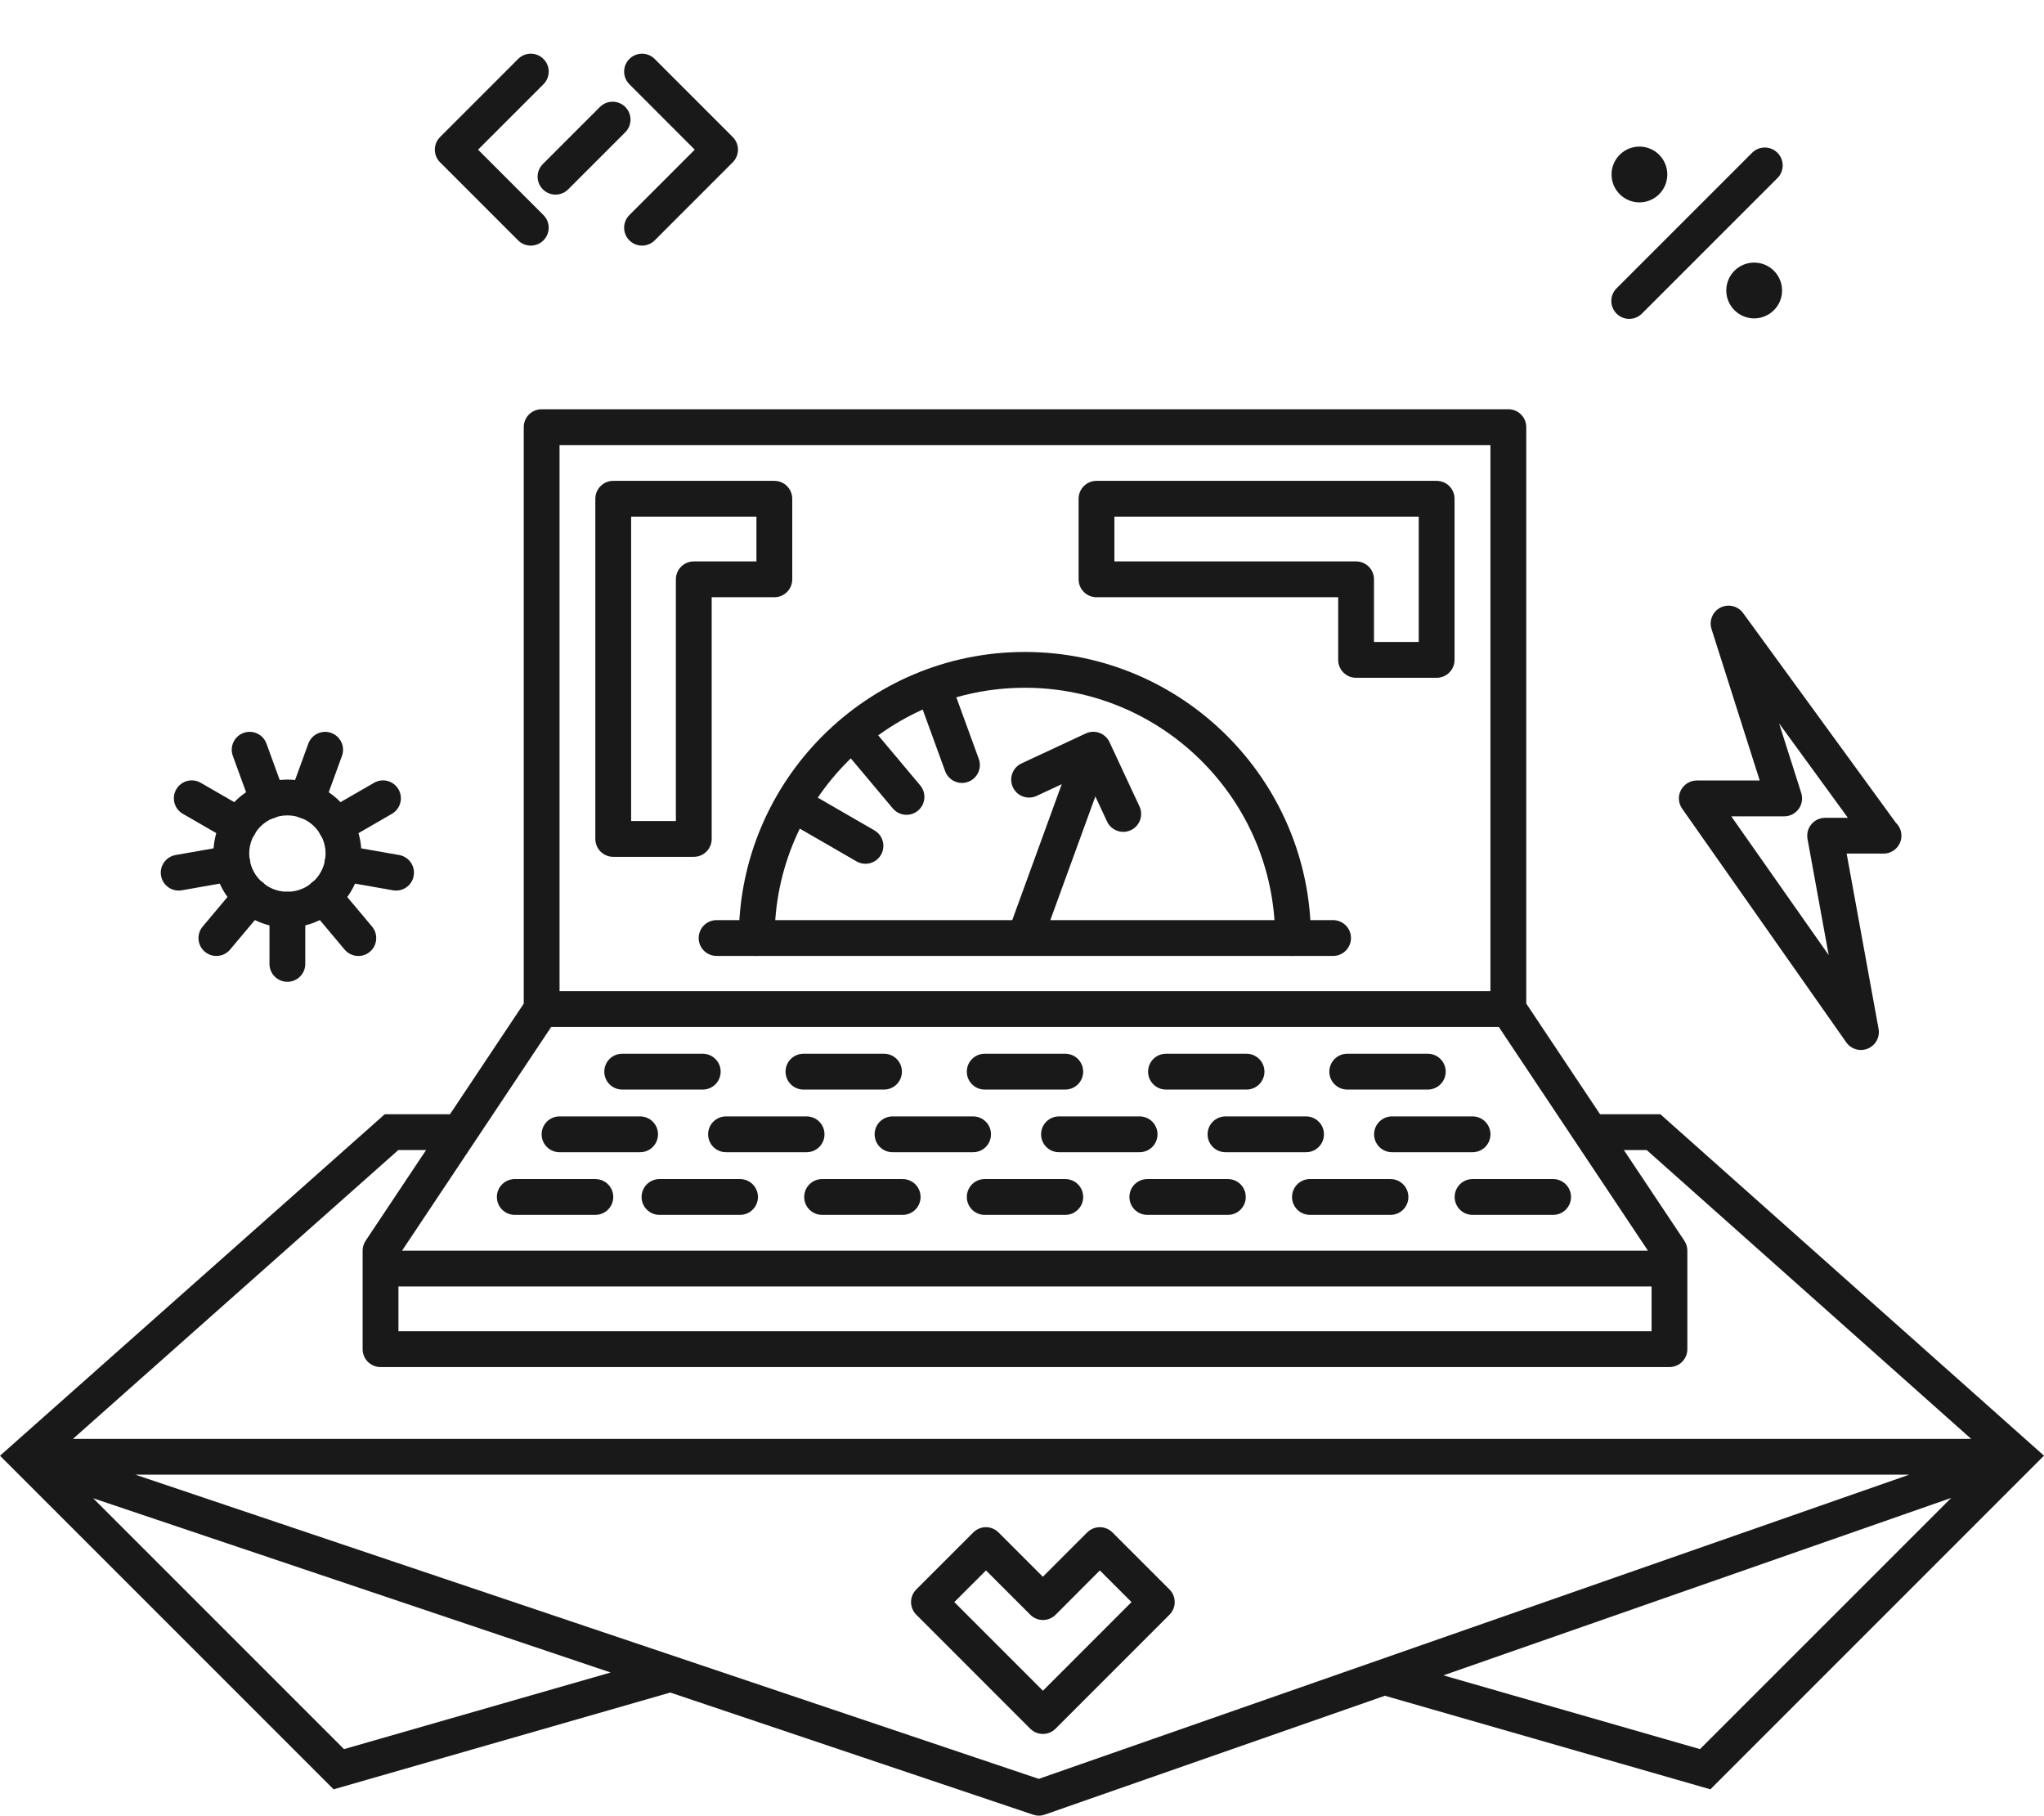
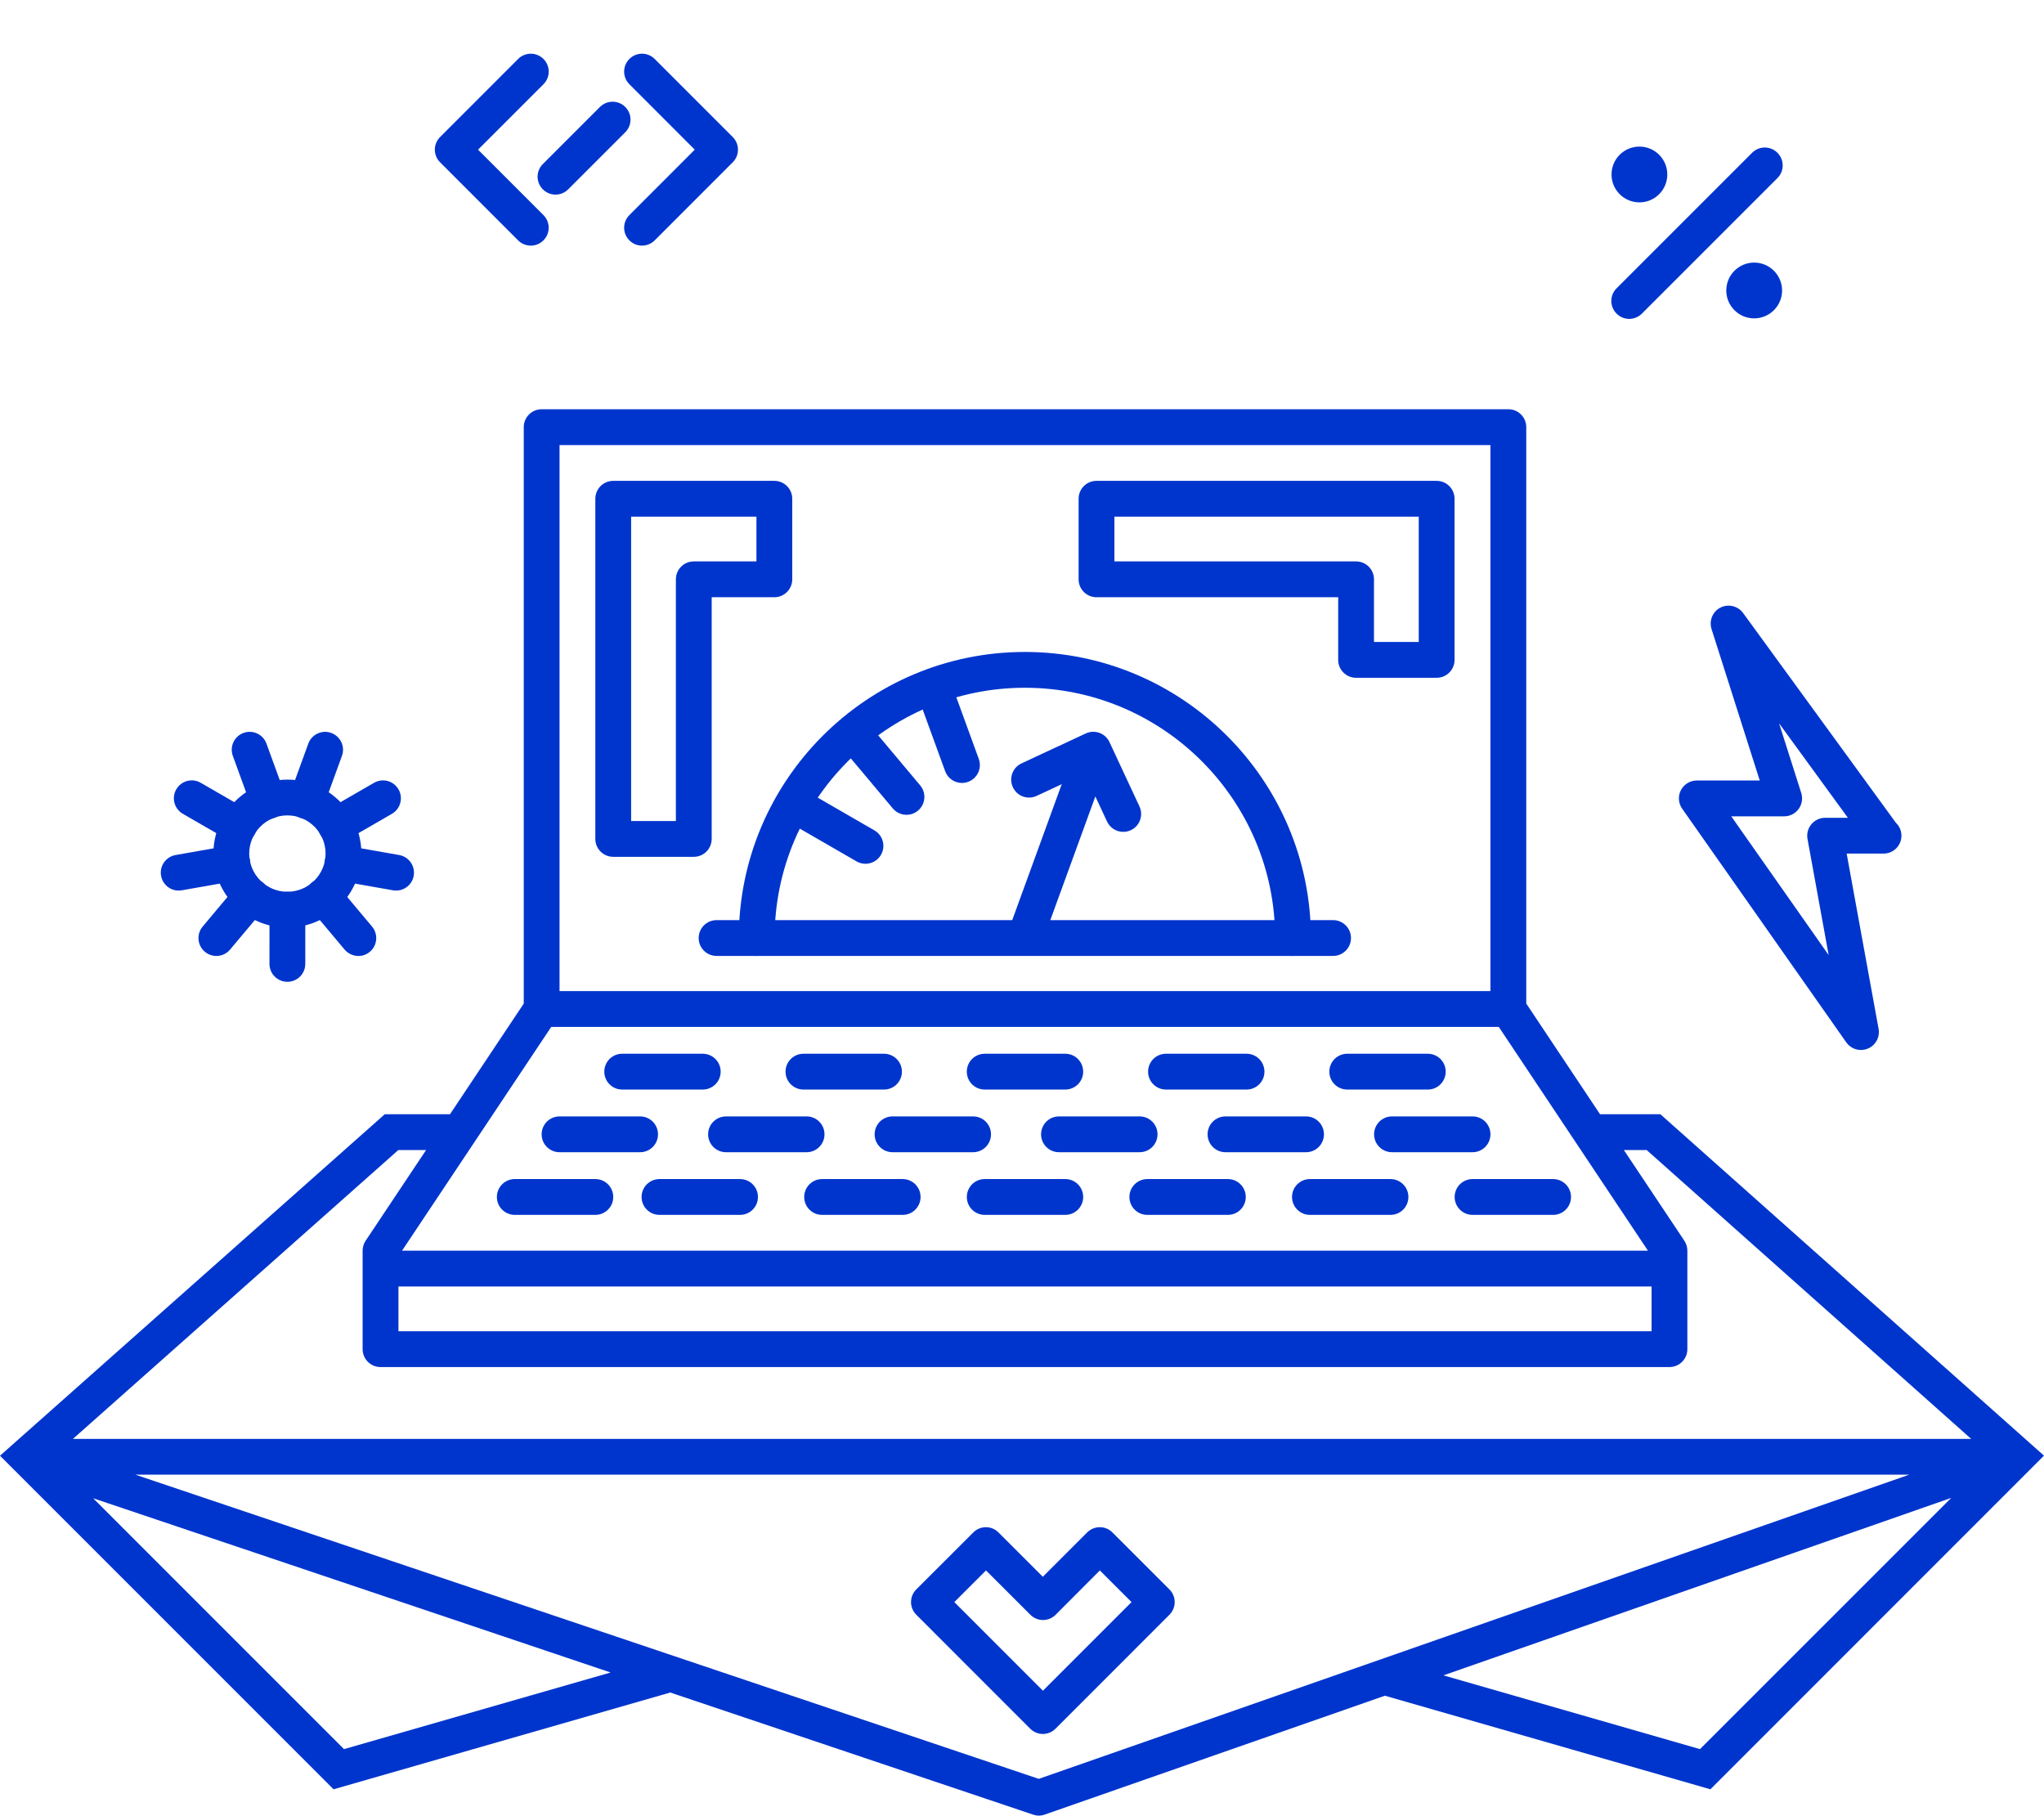
<svg xmlns="http://www.w3.org/2000/svg" version="1.1" id="Layer_1" x="0px" y="0px" width="114.178px" height="101.418px" viewBox="0 0 114.178 101.418" enable-background="new 0 0 114.178 101.418" xml:space="preserve">
  <g>
-     <path fill="#191919" d="M75.751,37.859h4.5c0.553,0,1-0.447,1-1v-9c0-0.553-0.447-1-1-1h-19c-0.554,0-1,0.447-1,1v4.5   c0,0.553,0.446,1,1,1h13.5v3.5C74.751,37.412,75.198,37.859,75.751,37.859z M62.251,31.359v-2.5h17v7h-2.5v-3.5   c0-0.553-0.447-1-1-1H62.251z" />
-     <path fill="#191919" d="M39.755,46.859v-13.5h3.5c0.553,0,1-0.447,1-1v-4.5c0-0.553-0.447-1-1-1h-9c-0.553,0-1,0.447-1,1v19   c0,0.553,0.447,1,1,1h4.5C39.308,47.859,39.755,47.412,39.755,46.859z M38.755,31.359c-0.553,0-1,0.447-1,1v13.5h-2.5v-17h7v2.5   H38.755z" />
-     <path fill="#191919" d="M54.368,85.598l-3.184,3.182c-0.391,0.392-0.391,1.023,0.002,1.414l6.363,6.365   c0.391,0.391,1.022,0.391,1.414,0l6.363-6.365c0.391-0.391,0.391-1.022,0-1.414l-3.183-3.182c-0.391-0.392-1.022-0.392-1.414,0   l-2.475,2.475l-2.476-2.475C55.391,85.206,54.759,85.206,54.368,85.598z M61.438,87.719l1.769,1.768l-4.949,4.951l-4.95-4.951   l1.769-1.768l2.476,2.475c0.391,0.393,1.023,0.392,1.414,0L61.438,87.719z" />
-     <path fill="#191919" d="M34.756,60.859h4.5c0.553,0,1-0.447,1-1s-0.447-1-1-1h-4.5c-0.553,0-1,0.447-1,1   S34.204,60.859,34.756,60.859z" />
-     <path fill="#191919" d="M44.881,60.859h4.5c0.553,0,1-0.447,1-1s-0.447-1-1-1h-4.5c-0.553,0-1,0.447-1,1   S44.329,60.859,44.881,60.859z" />
-     <path fill="#191919" d="M55.006,60.859h4.5c0.553,0,1-0.447,1-1s-0.447-1-1-1h-4.5c-0.553,0-1,0.447-1,1   S54.454,60.859,55.006,60.859z" />
-     <path fill="#191919" d="M65.132,60.859h4.5c0.553,0,1-0.447,1-1s-0.447-1-1-1h-4.5c-0.553,0-1,0.447-1,1   S64.579,60.859,65.132,60.859z" />
-     <path fill="#191919" d="M75.257,60.859h4.5c0.553,0,1-0.447,1-1s-0.447-1-1-1h-4.5c-0.553,0-1,0.447-1,1   S74.704,60.859,75.257,60.859z" />
-     <path fill="#191919" d="M31.256,64.359h4.5c0.553,0,1-0.447,1-1s-0.447-1-1-1h-4.5c-0.553,0-1,0.447-1,1   S30.704,64.359,31.256,64.359z" />
-     <path fill="#191919" d="M40.556,62.359c-0.553,0-1,0.447-1,1s0.447,1,1,1h4.5c0.553,0,1-0.447,1-1s-0.447-1-1-1H40.556z" />
-     <path fill="#191919" d="M49.857,62.359c-0.553,0-1,0.447-1,1s0.447,1,1,1h4.5c0.554,0,1-0.447,1-1s-0.446-1-1-1H49.857z" />
-     <path fill="#191919" d="M59.155,62.359c-0.553,0-1,0.447-1,1s0.447,1,1,1h4.503c0.553,0,1-0.447,1-1s-0.447-1-1-1H59.155z" />
-     <path fill="#191919" d="M76.757,63.359c0,0.553,0.447,1,1,1h4.5c0.553,0,1-0.447,1-1s-0.447-1-1-1h-4.5   C77.204,62.359,76.757,62.807,76.757,63.359z" />
-     <path fill="#191919" d="M72.956,62.359h-4.5c-0.554,0-1,0.447-1,1s0.446,1,1,1h4.5c0.553,0,1-0.447,1-1   S73.509,62.359,72.956,62.359z" />
-     <path fill="#191919" d="M86.757,65.859h-4.5c-0.553,0-1,0.447-1,1s0.447,1,1,1h4.5c0.553,0,1-0.447,1-1S87.31,65.859,86.757,65.859   z" />
-     <path fill="#191919" d="M77.673,65.859h-4.5c-0.553,0-1,0.447-1,1s0.447,1,1,1h4.5c0.553,0,1-0.447,1-1   S78.226,65.859,77.673,65.859z" />
-     <path fill="#191919" d="M68.589,65.859h-4.5c-0.553,0-1,0.447-1,1s0.447,1,1,1h4.5c0.553,0,1-0.447,1-1   S69.142,65.859,68.589,65.859z" />
-     <path fill="#191919" d="M59.507,65.859h-4.5c-0.553,0-1,0.447-1,1s0.447,1,1,1h4.5c0.553,0,1-0.447,1-1S60.06,65.859,59.507,65.859   z" />
-     <path fill="#191919" d="M50.423,65.859h-4.5c-0.553,0-1,0.447-1,1s0.447,1,1,1h4.5c0.553,0,1-0.447,1-1   S50.976,65.859,50.423,65.859z" />
-     <path fill="#191919" d="M41.339,65.859h-4.5c-0.553,0-1,0.447-1,1s0.447,1,1,1h4.5c0.553,0,1-0.447,1-1   S41.892,65.859,41.339,65.859z" />
-     <path fill="#191919" d="M33.256,65.859h-4.5c-0.553,0-1,0.447-1,1s0.447,1,1,1h4.5c0.553,0,1-0.447,1-1   S33.809,65.859,33.256,65.859z" />
-     <path fill="#191919" stroke="#ED1C24" stroke-width="0.3" stroke-miterlimit="10" d="M42.263,58.266" />
-     <path fill="#191919" stroke="#ED1C24" stroke-width="0.3" stroke-miterlimit="10" d="M46.127,62.87" />
-     <path fill="#191919" stroke="#ED1C24" stroke-width="0.3" stroke-miterlimit="10" d="M51.334,65.877" />
-     <path fill="#191919" stroke="#ED1C24" stroke-width="0.3" stroke-miterlimit="10" d="M57.255,66.921" />
-     <path fill="#191919" stroke="#ED1C24" stroke-width="0.3" stroke-miterlimit="10" d="M63.177,65.877" />
-     <path fill="#191919" stroke="#ED1C24" stroke-width="0.3" stroke-miterlimit="10" d="M68.384,62.871" />
-     <path fill="#191919" stroke="#ED1C24" stroke-width="0.3" stroke-miterlimit="10" d="M72.247,58.266" />
+     <path fill="#0035CD" d="M75.751,37.859h4.5c0.553,0,1-0.447,1-1v-9c0-0.553-0.447-1-1-1h-19c-0.555,0-1,0.447-1,1v4.5   c0,0.553,0.445,1,1,1h13.5v3.5C74.751,37.412,75.198,37.859,75.751,37.859z M62.251,31.359v-2.5h17v7h-2.5v-3.5   c0-0.553-0.447-1-1-1H62.251z" />
+     <path fill="#0035CD" d="M39.755,46.859v-13.5h3.5c0.553,0,1-0.447,1-1v-4.5c0-0.553-0.447-1-1-1h-9c-0.553,0-1,0.447-1,1v19   c0,0.553,0.447,1,1,1h4.5C39.308,47.859,39.755,47.412,39.755,46.859z M38.755,31.359c-0.553,0-1,0.447-1,1v13.5h-2.5v-17h7v2.5   H38.755z" />
+     <path fill="#0035CD" d="M54.368,85.598l-3.185,3.182c-0.391,0.393-0.391,1.023,0.002,1.414l6.363,6.365   c0.391,0.392,1.021,0.392,1.414,0l6.363-6.365c0.391-0.391,0.391-1.021,0-1.414l-3.184-3.182c-0.391-0.392-1.021-0.392-1.414,0   l-2.475,2.475l-2.477-2.475C55.391,85.206,54.759,85.206,54.368,85.598z M61.438,87.719l1.77,1.768l-4.949,4.951l-4.95-4.951   l1.77-1.768l2.476,2.475c0.391,0.394,1.023,0.393,1.414,0L61.438,87.719z" />
+     <path fill="#0035CD" d="M34.756,60.859h4.5c0.553,0,1-0.447,1-1s-0.447-1-1-1h-4.5c-0.553,0-1,0.447-1,1   S34.204,60.859,34.756,60.859z" />
+     <path fill="#0035CD" d="M44.881,60.859h4.5c0.553,0,1-0.447,1-1s-0.447-1-1-1h-4.5c-0.553,0-1,0.447-1,1   S44.329,60.859,44.881,60.859z" />
+     <path fill="#0035CD" d="M55.006,60.859h4.5c0.553,0,1-0.447,1-1s-0.447-1-1-1h-4.5c-0.553,0-1,0.447-1,1   S54.454,60.859,55.006,60.859z" />
+     <path fill="#0035CD" d="M65.132,60.859h4.5c0.553,0,1-0.447,1-1s-0.447-1-1-1h-4.5c-0.553,0-1,0.447-1,1   S64.579,60.859,65.132,60.859z" />
+     <path fill="#0035CD" d="M75.257,60.859h4.5c0.553,0,1-0.447,1-1s-0.447-1-1-1h-4.5c-0.553,0-1,0.447-1,1   S74.704,60.859,75.257,60.859z" />
+     <path fill="#0035CD" d="M31.256,64.359h4.5c0.553,0,1-0.447,1-1s-0.447-1-1-1h-4.5c-0.553,0-1,0.447-1,1   S30.704,64.359,31.256,64.359z" />
+     <path fill="#0035CD" d="M40.556,62.359c-0.553,0-1,0.447-1,1s0.447,1,1,1h4.5c0.553,0,1-0.447,1-1s-0.447-1-1-1H40.556z" />
+     <path fill="#0035CD" d="M49.857,62.359c-0.553,0-1,0.447-1,1s0.447,1,1,1h4.5c0.555,0,1-0.447,1-1s-0.445-1-1-1H49.857z" />
+     <path fill="#0035CD" d="M59.155,62.359c-0.553,0-1,0.447-1,1s0.447,1,1,1h4.504c0.553,0,1-0.447,1-1s-0.447-1-1-1H59.155z" />
+     <path fill="#0035CD" d="M76.757,63.359c0,0.553,0.447,1,1,1h4.5c0.553,0,1-0.447,1-1s-0.447-1-1-1h-4.5   C77.204,62.359,76.757,62.807,76.757,63.359z" />
+     <path fill="#0035CD" d="M72.956,62.359h-4.5c-0.555,0-1,0.447-1,1s0.445,1,1,1h4.5c0.553,0,1-0.447,1-1   S73.509,62.359,72.956,62.359z" />
+     <path fill="#0035CD" d="M86.757,65.859h-4.5c-0.553,0-1,0.447-1,1s0.447,1,1,1h4.5c0.553,0,1-0.447,1-1S87.31,65.859,86.757,65.859   z" />
+     <path fill="#0035CD" d="M77.673,65.859h-4.5c-0.553,0-1,0.447-1,1s0.447,1,1,1h4.5c0.553,0,1-0.447,1-1   S78.226,65.859,77.673,65.859z" />
+     <path fill="#0035CD" d="M68.589,65.859h-4.5c-0.553,0-1,0.447-1,1s0.447,1,1,1h4.5c0.553,0,1-0.447,1-1   S69.142,65.859,68.589,65.859z" />
+     <path fill="#0035CD" d="M59.507,65.859h-4.5c-0.553,0-1,0.447-1,1s0.447,1,1,1h4.5c0.553,0,1-0.447,1-1S60.06,65.859,59.507,65.859   z" />
+     <path fill="#0035CD" d="M50.423,65.859h-4.5c-0.553,0-1,0.447-1,1s0.447,1,1,1h4.5c0.553,0,1-0.447,1-1   S50.976,65.859,50.423,65.859z" />
+     <path fill="#0035CD" d="M41.339,65.859h-4.5c-0.553,0-1,0.447-1,1s0.447,1,1,1h4.5c0.553,0,1-0.447,1-1   S41.892,65.859,41.339,65.859z" />
+     <path fill="#0035CD" d="M33.256,65.859h-4.5c-0.553,0-1,0.447-1,1s0.447,1,1,1h4.5c0.553,0,1-0.447,1-1   S33.809,65.859,33.256,65.859z" />
+     <path fill="#0035CD" d="M42.263,58.266" />
+     <path fill="#0035CD" d="M46.127,62.87" />
+     <path fill="#0035CD" d="M51.334,65.877" />
+     <path fill="#0035CD" d="M57.255,66.921" />
+     <path fill="#0035CD" d="M63.177,65.877" />
+     <path fill="#0035CD" d="M68.384,62.871" />
+     <path fill="#0035CD" d="M72.247,58.266" />
    <g>
      <g>
-         <path fill="#191919" d="M53.734,43.733c-0.407,0-0.792-0.252-0.938-0.658l-1.312-3.6c-0.188-0.519,0.078-1.093,0.599-1.282     c0.517-0.191,1.093,0.079,1.28,0.597l1.312,3.6c0.188,0.519-0.078,1.093-0.598,1.282C53.963,43.714,53.847,43.733,53.734,43.733z     " />
+         <path fill="#0035CD" d="M53.734,43.733c-0.406,0-0.792-0.252-0.938-0.658l-1.312-3.6c-0.188-0.519,0.078-1.093,0.6-1.282     c0.517-0.191,1.093,0.079,1.279,0.597l1.312,3.6c0.188,0.519-0.078,1.093-0.598,1.282C53.963,43.714,53.847,43.733,53.734,43.733     z" />
      </g>
      <g>
-         <path fill="#191919" d="M50.639,45.512c-0.286,0-0.569-0.122-0.768-0.357l-2.464-2.937c-0.354-0.423-0.3-1.054,0.123-1.409     c0.426-0.355,1.056-0.299,1.409,0.124l2.464,2.937c0.354,0.423,0.3,1.054-0.124,1.409C51.093,45.435,50.866,45.512,50.639,45.512     z" />
+         <path fill="#0035CD" d="M50.639,45.512c-0.286,0-0.569-0.122-0.768-0.357l-2.464-2.937c-0.354-0.423-0.301-1.054,0.122-1.409     c0.427-0.355,1.057-0.299,1.409,0.124l2.464,2.937c0.354,0.423,0.301,1.054-0.124,1.409     C51.093,45.435,50.866,45.512,50.639,45.512z" />
      </g>
      <g>
-         <path fill="#191919" d="M48.344,48.248c-0.17,0-0.342-0.043-0.499-0.134l-3.318-1.916c-0.479-0.276-0.643-0.888-0.365-1.366     c0.275-0.479,0.888-0.642,1.365-0.366l3.318,1.916c0.479,0.276,0.643,0.888,0.366,1.366     C49.026,48.069,48.69,48.248,48.344,48.248z" />
+         <path fill="#0035CD" d="M48.344,48.248c-0.17,0-0.342-0.043-0.499-0.134l-3.318-1.916c-0.479-0.276-0.643-0.888-0.364-1.366     c0.274-0.479,0.888-0.642,1.364-0.366l3.318,1.916c0.479,0.276,0.643,0.888,0.366,1.366     C49.026,48.069,48.69,48.248,48.344,48.248z" />
      </g>
      <g>
-         <path fill="#191919" d="M74.466,53.395H40.028c-0.553,0-1-0.447-1-1c0-0.551,0.447-1,1-1h34.438c0.553,0,1,0.449,1,1     C75.466,52.947,75.019,53.395,74.466,53.395z" />
+         <path fill="#0035CD" d="M74.466,53.395H40.028c-0.553,0-1-0.447-1-1c0-0.551,0.447-1,1-1h34.438c0.553,0,1,0.449,1,1     C75.466,52.947,75.019,53.395,74.466,53.395z" />
      </g>
      <g>
        <g>
-           <path fill="#191919" d="M72.228,53.395c-0.553,0-1-0.447-1-1c0-7.708-6.271-13.979-13.979-13.979      c-7.708,0-13.979,6.271-13.979,13.979c0,0.553-0.447,1-1,1s-1-0.447-1-1c0-8.812,7.168-15.979,15.979-15.979      s15.979,7.169,15.979,15.979C73.228,52.947,72.78,53.395,72.228,53.395z" />
+           <path fill="#0035CD" d="M72.228,53.395c-0.553,0-1-0.447-1-1c0-7.708-6.271-13.979-13.979-13.979S43.27,44.687,43.27,52.395      c0,0.553-0.447,1-1,1s-1-0.447-1-1c0-8.812,7.168-15.979,15.979-15.979c8.811,0,15.979,7.169,15.979,15.979      C73.228,52.947,72.78,53.395,72.228,53.395z" />
        </g>
      </g>
      <g>
        <g>
-           <path fill="#191919" d="M57.248,53.389c-0.113,0-0.229-0.02-0.343-0.061c-0.52-0.188-0.786-0.764-0.598-1.281l3.518-9.664      c0.188-0.519,0.766-0.789,1.28-0.598c0.521,0.188,0.787,0.763,0.599,1.281l-3.519,9.665      C58.04,53.137,57.656,53.389,57.248,53.389z" />
+           <path fill="#0035CD" d="M57.248,53.389c-0.113,0-0.229-0.02-0.344-0.061c-0.52-0.188-0.785-0.764-0.598-1.281l3.519-9.664      c0.188-0.519,0.766-0.789,1.279-0.598c0.521,0.188,0.787,0.763,0.6,1.281l-3.52,9.665C58.04,53.137,57.656,53.389,57.248,53.389      z" />
        </g>
        <g>
-           <path fill="#191919" d="M62.747,46.465c-0.377,0-0.738-0.213-0.908-0.578l-1.25-2.682l-2.681,1.25      c-0.504,0.236-1.097,0.016-1.329-0.484c-0.233-0.5-0.018-1.096,0.482-1.329l3.587-1.672c0.504-0.235,1.097-0.017,1.33,0.484      l1.672,3.588c0.234,0.5,0.019,1.095-0.481,1.329C63.032,46.435,62.888,46.465,62.747,46.465z" />
+           <path fill="#0035CD" d="M62.747,46.465c-0.377,0-0.738-0.213-0.908-0.578l-1.25-2.682l-2.681,1.25      c-0.505,0.236-1.098,0.016-1.329-0.484c-0.233-0.5-0.019-1.096,0.481-1.329l3.587-1.672c0.504-0.235,1.098-0.017,1.33,0.484      l1.672,3.588c0.234,0.5,0.02,1.095-0.48,1.329C63.032,46.435,62.888,46.465,62.747,46.465z" />
        </g>
      </g>
    </g>
    <g>
      <g>
-         <path fill="#191919" d="M16.052,51.811c-2.277,0-4.131-1.854-4.131-4.132c0-2.279,1.854-4.133,4.131-4.133     c2.28,0,4.135,1.854,4.135,4.133C20.187,49.957,18.333,51.811,16.052,51.811z M16.052,45.545c-1.175,0-2.131,0.957-2.131,2.133     c0,1.176,0.956,2.133,2.131,2.133c1.177,0,2.135-0.957,2.135-2.133C18.187,46.502,17.229,45.545,16.052,45.545z" />
+         <path fill="#0035CD" d="M16.052,51.811c-2.277,0-4.131-1.854-4.131-4.131c0-2.279,1.854-4.133,4.131-4.133     c2.28,0,4.135,1.854,4.135,4.133C20.187,49.957,18.333,51.811,16.052,51.811z M16.052,45.545c-1.175,0-2.131,0.957-2.131,2.133     c0,1.176,0.956,2.133,2.131,2.133c1.177,0,2.135-0.957,2.135-2.133C18.187,46.502,17.229,45.545,16.052,45.545z" />
      </g>
      <g>
        <g>
-           <path fill="#191919" d="M14.987,45.745c-0.407,0-0.792-0.252-0.938-0.659l-1.043-2.866c-0.189-0.519,0.078-1.093,0.598-1.282      c0.517-0.19,1.093,0.08,1.281,0.598l1.043,2.866c0.189,0.519-0.078,1.093-0.598,1.282C15.216,45.725,15.1,45.745,14.987,45.745z      " />
+           <path fill="#0035CD" d="M14.987,45.745c-0.406,0-0.792-0.252-0.938-0.659l-1.043-2.866c-0.189-0.519,0.078-1.093,0.598-1.282      c0.518-0.19,1.093,0.08,1.281,0.598l1.043,2.866c0.189,0.519-0.078,1.093-0.598,1.282C15.216,45.725,15.1,45.745,14.987,45.745z      " />
        </g>
        <g>
-           <path fill="#191919" d="M13.353,47.115c-0.17,0-0.342-0.043-0.499-0.134l-2.642-1.525C9.734,45.18,9.57,44.568,9.846,44.09      c0.276-0.479,0.888-0.643,1.366-0.366l2.642,1.525c0.479,0.276,0.644,0.888,0.366,1.366      C14.035,46.936,13.699,47.115,13.353,47.115z" />
+           <path fill="#0035CD" d="M13.353,47.115c-0.17,0-0.342-0.043-0.499-0.134l-2.642-1.525C9.734,45.18,9.57,44.568,9.846,44.09      c0.276-0.479,0.888-0.643,1.366-0.366l2.642,1.525c0.479,0.276,0.645,0.888,0.366,1.366      C14.035,46.936,13.699,47.115,13.353,47.115z" />
        </g>
        <g>
-           <path fill="#191919" d="M9.979,49.744c-0.477,0-0.897-0.341-0.982-0.827c-0.098-0.544,0.268-1.062,0.811-1.158l2.996-0.527      c0.55-0.098,1.062,0.267,1.158,0.812c0.097,0.544-0.269,1.062-0.812,1.158l-2.996,0.527      C10.094,49.739,10.037,49.744,9.979,49.744z" />
+           <path fill="#0035CD" d="M9.979,49.744c-0.477,0-0.896-0.341-0.981-0.827c-0.099-0.544,0.268-1.062,0.811-1.158l2.996-0.527      c0.55-0.098,1.062,0.267,1.158,0.812c0.097,0.544-0.27,1.062-0.812,1.158l-2.996,0.527      C10.094,49.739,10.037,49.744,9.979,49.744z" />
        </g>
        <g>
-           <path fill="#191919" d="M12.088,53.396c-0.228,0-0.454-0.076-0.643-0.233c-0.423-0.354-0.479-0.985-0.123-1.409l1.958-2.333      c0.354-0.422,0.984-0.478,1.408-0.123c0.423,0.355,0.479,0.986,0.123,1.409l-1.958,2.333      C12.658,53.275,12.375,53.396,12.088,53.396z" />
+           <path fill="#0035CD" d="M12.088,53.396c-0.229,0-0.454-0.076-0.644-0.233c-0.423-0.354-0.479-0.985-0.123-1.409l1.958-2.333      c0.354-0.422,0.984-0.478,1.408-0.123c0.423,0.355,0.479,0.986,0.123,1.409l-1.958,2.333      C12.658,53.275,12.375,53.396,12.088,53.396z" />
        </g>
        <g>
-           <path fill="#191919" d="M16.053,54.84L16.053,54.84c-0.553,0-1-0.447-1-1l0.001-3.029c0-0.552,0.448-1,1-1l0,0      c0.553,0,1,0.448,1,1l-0.001,3.029C17.053,54.393,16.605,54.84,16.053,54.84z" />
+           <path fill="#0035CD" d="M16.053,54.84L16.053,54.84c-0.553,0-1-0.447-1-1l0.001-3.029c0-0.552,0.448-1,1-1l0,0      c0.553,0,1,0.448,1,1l-0.001,3.029C17.053,54.393,16.605,54.84,16.053,54.84z" />
        </g>
        <g>
-           <path fill="#191919" d="M20.018,53.398c-0.286,0-0.568-0.123-0.768-0.357l-1.957-2.333c-0.354-0.423-0.299-1.054,0.124-1.409      c0.425-0.355,1.055-0.299,1.409,0.124l1.957,2.333c0.354,0.424,0.299,1.055-0.124,1.409      C20.472,53.322,20.245,53.398,20.018,53.398z" />
+           <path fill="#0035CD" d="M20.018,53.398c-0.286,0-0.567-0.123-0.768-0.357l-1.957-2.333c-0.354-0.423-0.299-1.054,0.124-1.409      c0.425-0.355,1.055-0.299,1.409,0.124l1.957,2.333c0.354,0.424,0.299,1.055-0.124,1.409      C20.472,53.322,20.245,53.398,20.018,53.398z" />
        </g>
        <g>
-           <path fill="#191919" d="M22.127,49.744c-0.059,0-0.116-0.005-0.175-0.015l-2.994-0.527c-0.544-0.096-0.907-0.614-0.812-1.158      s0.61-0.909,1.158-0.812l2.994,0.527c0.544,0.096,0.907,0.614,0.811,1.158C23.026,49.403,22.604,49.744,22.127,49.744z" />
+           <path fill="#0035CD" d="M22.127,49.744c-0.06,0-0.116-0.005-0.175-0.015l-2.994-0.527c-0.544-0.096-0.907-0.614-0.812-1.158      c0.096-0.544,0.61-0.909,1.158-0.812l2.994,0.527c0.544,0.096,0.907,0.614,0.811,1.158      C23.026,49.403,22.604,49.744,22.127,49.744z" />
        </g>
        <g>
-           <path fill="#191919" d="M18.755,47.115c-0.346,0-0.683-0.179-0.867-0.5c-0.276-0.478-0.112-1.09,0.366-1.366l2.64-1.524      c0.477-0.278,1.089-0.113,1.366,0.366c0.276,0.478,0.112,1.09-0.366,1.366l-2.64,1.524      C19.097,47.072,18.925,47.115,18.755,47.115z" />
+           <path fill="#0035CD" d="M18.755,47.115c-0.346,0-0.684-0.179-0.867-0.5c-0.276-0.478-0.112-1.09,0.366-1.366l2.64-1.524      c0.478-0.278,1.089-0.113,1.366,0.366c0.276,0.478,0.112,1.09-0.366,1.366l-2.64,1.524      C19.097,47.072,18.925,47.115,18.755,47.115z" />
        </g>
        <g>
-           <path fill="#191919" d="M17.121,45.745c-0.113,0-0.229-0.02-0.343-0.061c-0.52-0.189-0.786-0.763-0.598-1.282l1.043-2.865      c0.188-0.518,0.767-0.788,1.281-0.597c0.52,0.189,0.787,0.763,0.598,1.282l-1.043,2.865      C17.913,45.492,17.529,45.745,17.121,45.745z" />
+           <path fill="#0035CD" d="M17.121,45.745c-0.113,0-0.229-0.02-0.344-0.061c-0.52-0.189-0.785-0.763-0.598-1.282l1.043-2.865      c0.188-0.518,0.768-0.788,1.281-0.597c0.52,0.189,0.787,0.763,0.598,1.282l-1.043,2.865      C17.913,45.492,17.529,45.745,17.121,45.745z" />
        </g>
      </g>
    </g>
    <g>
-       <path fill="#191919" d="M103.95,58.648c-0.316,0-0.625-0.152-0.818-0.426l-9.166-13.052c-0.215-0.305-0.242-0.705-0.07-1.036    c0.174-0.331,0.517-0.539,0.89-0.539h3.512l-2.693-8.462c-0.147-0.467,0.062-0.974,0.5-1.195c0.439-0.221,0.974-0.093,1.263,0.303    l8.534,11.714c0.191,0.182,0.312,0.439,0.312,0.724c0,0.552-0.447,1-1,1c-0.006,0-0.012,0-0.021,0h-2.039l1.783,9.789    c0.084,0.463-0.164,0.92-0.598,1.102C104.212,58.623,104.081,58.648,103.95,58.648z M96.708,45.597l5.442,7.75l-1.182-6.487    c-0.053-0.292,0.025-0.592,0.217-0.82c0.189-0.228,0.472-0.359,0.769-0.359h1.27l-3.844-5.276l1.238,3.889    c0.096,0.304,0.041,0.636-0.146,0.894c-0.188,0.257-0.488,0.41-0.807,0.41h-2.957V45.597z" />
+       <path fill="#0035CD" d="M103.95,58.648c-0.316,0-0.625-0.152-0.818-0.426L93.966,45.17c-0.215-0.305-0.242-0.705-0.07-1.036    c0.174-0.331,0.518-0.539,0.891-0.539h3.512l-2.693-8.462c-0.146-0.467,0.062-0.974,0.5-1.195    c0.439-0.221,0.975-0.093,1.264,0.303l8.533,11.714c0.191,0.182,0.312,0.439,0.312,0.724c0,0.552-0.447,1-1,1    c-0.006,0-0.012,0-0.021,0h-2.039l1.783,9.79c0.084,0.463-0.164,0.92-0.598,1.102C104.212,58.623,104.081,58.648,103.95,58.648z     M96.708,45.597l5.441,7.75l-1.182-6.488c-0.053-0.292,0.025-0.592,0.217-0.82c0.189-0.228,0.473-0.359,0.77-0.359h1.27    l-3.844-5.276l1.238,3.889c0.096,0.304,0.041,0.636-0.146,0.894c-0.188,0.257-0.488,0.41-0.807,0.41L96.708,45.597L96.708,45.597    L96.708,45.597z" />
    </g>
    <g>
      <g>
-         <path fill="#191919" d="M31.032,10.87c-0.257,0-0.513-0.098-0.707-0.293c-0.392-0.391-0.392-1.024,0-1.415l3.188-3.188     c0.391-0.39,1.023-0.39,1.414,0c0.391,0.39,0.391,1.024,0,1.415l-3.189,3.188C31.543,10.772,31.288,10.87,31.032,10.87z" />
+         <path fill="#0035CD" d="M31.032,10.87c-0.258,0-0.514-0.098-0.707-0.293c-0.393-0.391-0.393-1.024,0-1.415l3.188-3.188     c0.391-0.39,1.023-0.39,1.414,0c0.391,0.39,0.391,1.024,0,1.415l-3.189,3.188C31.543,10.772,31.288,10.87,31.032,10.87z" />
      </g>
      <g>
-         <path fill="#191919" d="M29.65,13.72c-0.256,0-0.512-0.098-0.707-0.293l-4.359-4.36c-0.392-0.391-0.392-1.023,0-1.414l4.359-4.36     c0.392-0.391,1.023-0.391,1.414,0c0.392,0.391,0.392,1.023,0,1.414L26.704,8.36l3.652,3.653c0.392,0.391,0.392,1.023,0,1.414     C30.162,13.622,29.906,13.72,29.65,13.72z" />
+         <path fill="#0035CD" d="M29.65,13.72c-0.256,0-0.512-0.098-0.707-0.293l-4.358-4.36c-0.393-0.391-0.393-1.023,0-1.414l4.358-4.36     c0.393-0.391,1.023-0.391,1.414,0c0.393,0.391,0.393,1.023,0,1.414L26.704,8.36l3.651,3.653c0.393,0.391,0.393,1.023,0,1.414     C30.162,13.622,29.906,13.72,29.65,13.72z" />
      </g>
      <g>
-         <path fill="#191919" d="M35.864,13.72c-0.256,0-0.512-0.098-0.706-0.293c-0.392-0.39-0.392-1.023,0-1.414l3.651-3.653     l-3.651-3.653c-0.392-0.391-0.392-1.024,0-1.414c0.391-0.391,1.022-0.391,1.413,0l4.359,4.36c0.391,0.391,0.391,1.023,0,1.414     l-4.359,4.36C36.375,13.622,36.12,13.72,35.864,13.72z" />
+         <path fill="#0035CD" d="M35.864,13.72c-0.256,0-0.512-0.098-0.705-0.293c-0.393-0.39-0.393-1.023,0-1.414l3.65-3.653l-3.65-3.653     c-0.393-0.391-0.393-1.024,0-1.414c0.391-0.391,1.021-0.391,1.412,0l4.359,4.36c0.391,0.391,0.391,1.023,0,1.414l-4.359,4.36     C36.375,13.622,36.12,13.72,35.864,13.72z" />
      </g>
    </g>
    <g>
-       <path fill="#191919" d="M91.009,17.811c-0.256,0-0.512-0.098-0.707-0.293c-0.391-0.391-0.391-1.024,0-1.414l7.572-7.571    c0.391-0.391,1.022-0.391,1.414,0c0.391,0.391,0.391,1.024,0,1.414l-7.572,7.571C91.521,17.713,91.265,17.811,91.009,17.811z" />
+       <path fill="#0035CD" d="M91.009,17.811c-0.256,0-0.512-0.098-0.707-0.293c-0.391-0.391-0.391-1.024,0-1.414l7.572-7.571    c0.391-0.391,1.021-0.391,1.414,0c0.391,0.391,0.391,1.024,0,1.414l-7.572,7.571C91.521,17.713,91.265,17.811,91.009,17.811z" />
    </g>
-     <path fill="#191919" d="M97.987,14.667c-0.858,0-1.557,0.697-1.557,1.559c0,0.859,0.697,1.557,1.557,1.557   c0.861,0,1.56-0.697,1.56-1.557C99.546,15.364,98.849,14.667,97.987,14.667L97.987,14.667z" />
-     <path fill="#191919" d="M91.579,8.188c-0.861,0-1.558,0.697-1.558,1.557c0,0.861,0.695,1.559,1.558,1.559   c0.858,0,1.557-0.697,1.557-1.559C93.136,8.886,92.438,8.188,91.579,8.188L91.579,8.188z" />
-     <path fill="#191919" d="M92.749,62.238h-3.371l-4.121-6.182V23.859c0-0.553-0.447-1-1-1h-54c-0.553,0-1,0.447-1,1v32.198   l-4.121,6.182h-3.645L0,81.312l0.773,0.772c0.024,0.022,0.044,0.052,0.071,0.071l17.79,17.791l18.809-5.406l20.269,6.822   c0.104,0.035,0.212,0.054,0.32,0.054c0.11,0,0.223-0.019,0.329-0.058l19-6.639l18.181,5.227l18.635-18.637L92.749,62.238z    M31.256,24.859h52v30.5h-52V24.859z M30.792,57.359h52.93l8.332,12.5H22.458L30.792,57.359z M92.257,71.859v2.5h-70v-2.5H92.257z    M22.25,64.238h1.551l-3.377,5.066c-0.109,0.164-0.168,0.356-0.168,0.555v5.5c0,0.553,0.447,1,1,1h72c0.553,0,1-0.447,1-1v-5.5   c0-0.197-0.06-0.391-0.168-0.555l-3.379-5.066h1.276l18.125,16.133H4.075L22.25,64.238z M19.216,97.7L5.205,83.688l28.905,9.732   L19.216,97.7z M58.026,99.361L7.563,82.371h99.083L58.026,99.361z M94.962,97.7L80.63,93.58l28.365-9.912L94.962,97.7z" />
+     <path fill="#0035CD" d="M97.987,14.667c-0.857,0-1.557,0.697-1.557,1.559c0,0.859,0.697,1.557,1.557,1.557   c0.861,0,1.561-0.697,1.561-1.557C99.546,15.364,98.849,14.667,97.987,14.667L97.987,14.667z" />
+     <path fill="#0035CD" d="M91.579,8.188c-0.861,0-1.559,0.697-1.559,1.557c0,0.861,0.695,1.559,1.559,1.559   c0.857,0,1.557-0.697,1.557-1.559C93.136,8.886,92.438,8.188,91.579,8.188L91.579,8.188z" />
+     <path fill="#0035CD" d="M92.749,62.238h-3.371l-4.121-6.182V23.859c0-0.553-0.447-1-1-1h-54c-0.553,0-1,0.447-1,1v32.198   l-4.121,6.182h-3.645L0,81.312l0.772,0.771c0.024,0.021,0.044,0.053,0.071,0.07l17.79,17.791l18.809-5.405l20.27,6.821   c0.104,0.035,0.212,0.055,0.32,0.055c0.109,0,0.223-0.02,0.328-0.059l19-6.639l18.182,5.227l18.635-18.637L92.749,62.238z    M31.256,24.859h52v30.5h-52V24.859z M30.792,57.359h52.93l8.332,12.5H22.458L30.792,57.359z M92.257,71.859v2.5h-70v-2.5H92.257z    M22.25,64.238h1.551l-3.377,5.066c-0.109,0.164-0.168,0.355-0.168,0.555v5.5c0,0.553,0.447,1,1,1h72c0.553,0,1-0.447,1-1v-5.5   c0-0.197-0.061-0.391-0.168-0.555l-3.379-5.066h1.275l18.125,16.133H4.075L22.25,64.238z M19.216,97.7L5.205,83.688L34.11,93.42   L19.216,97.7z M58.026,99.361L7.563,82.371h99.083L58.026,99.361z M94.962,97.7L80.63,93.58l28.365-9.912L94.962,97.7z" />
  </g>
</svg>
